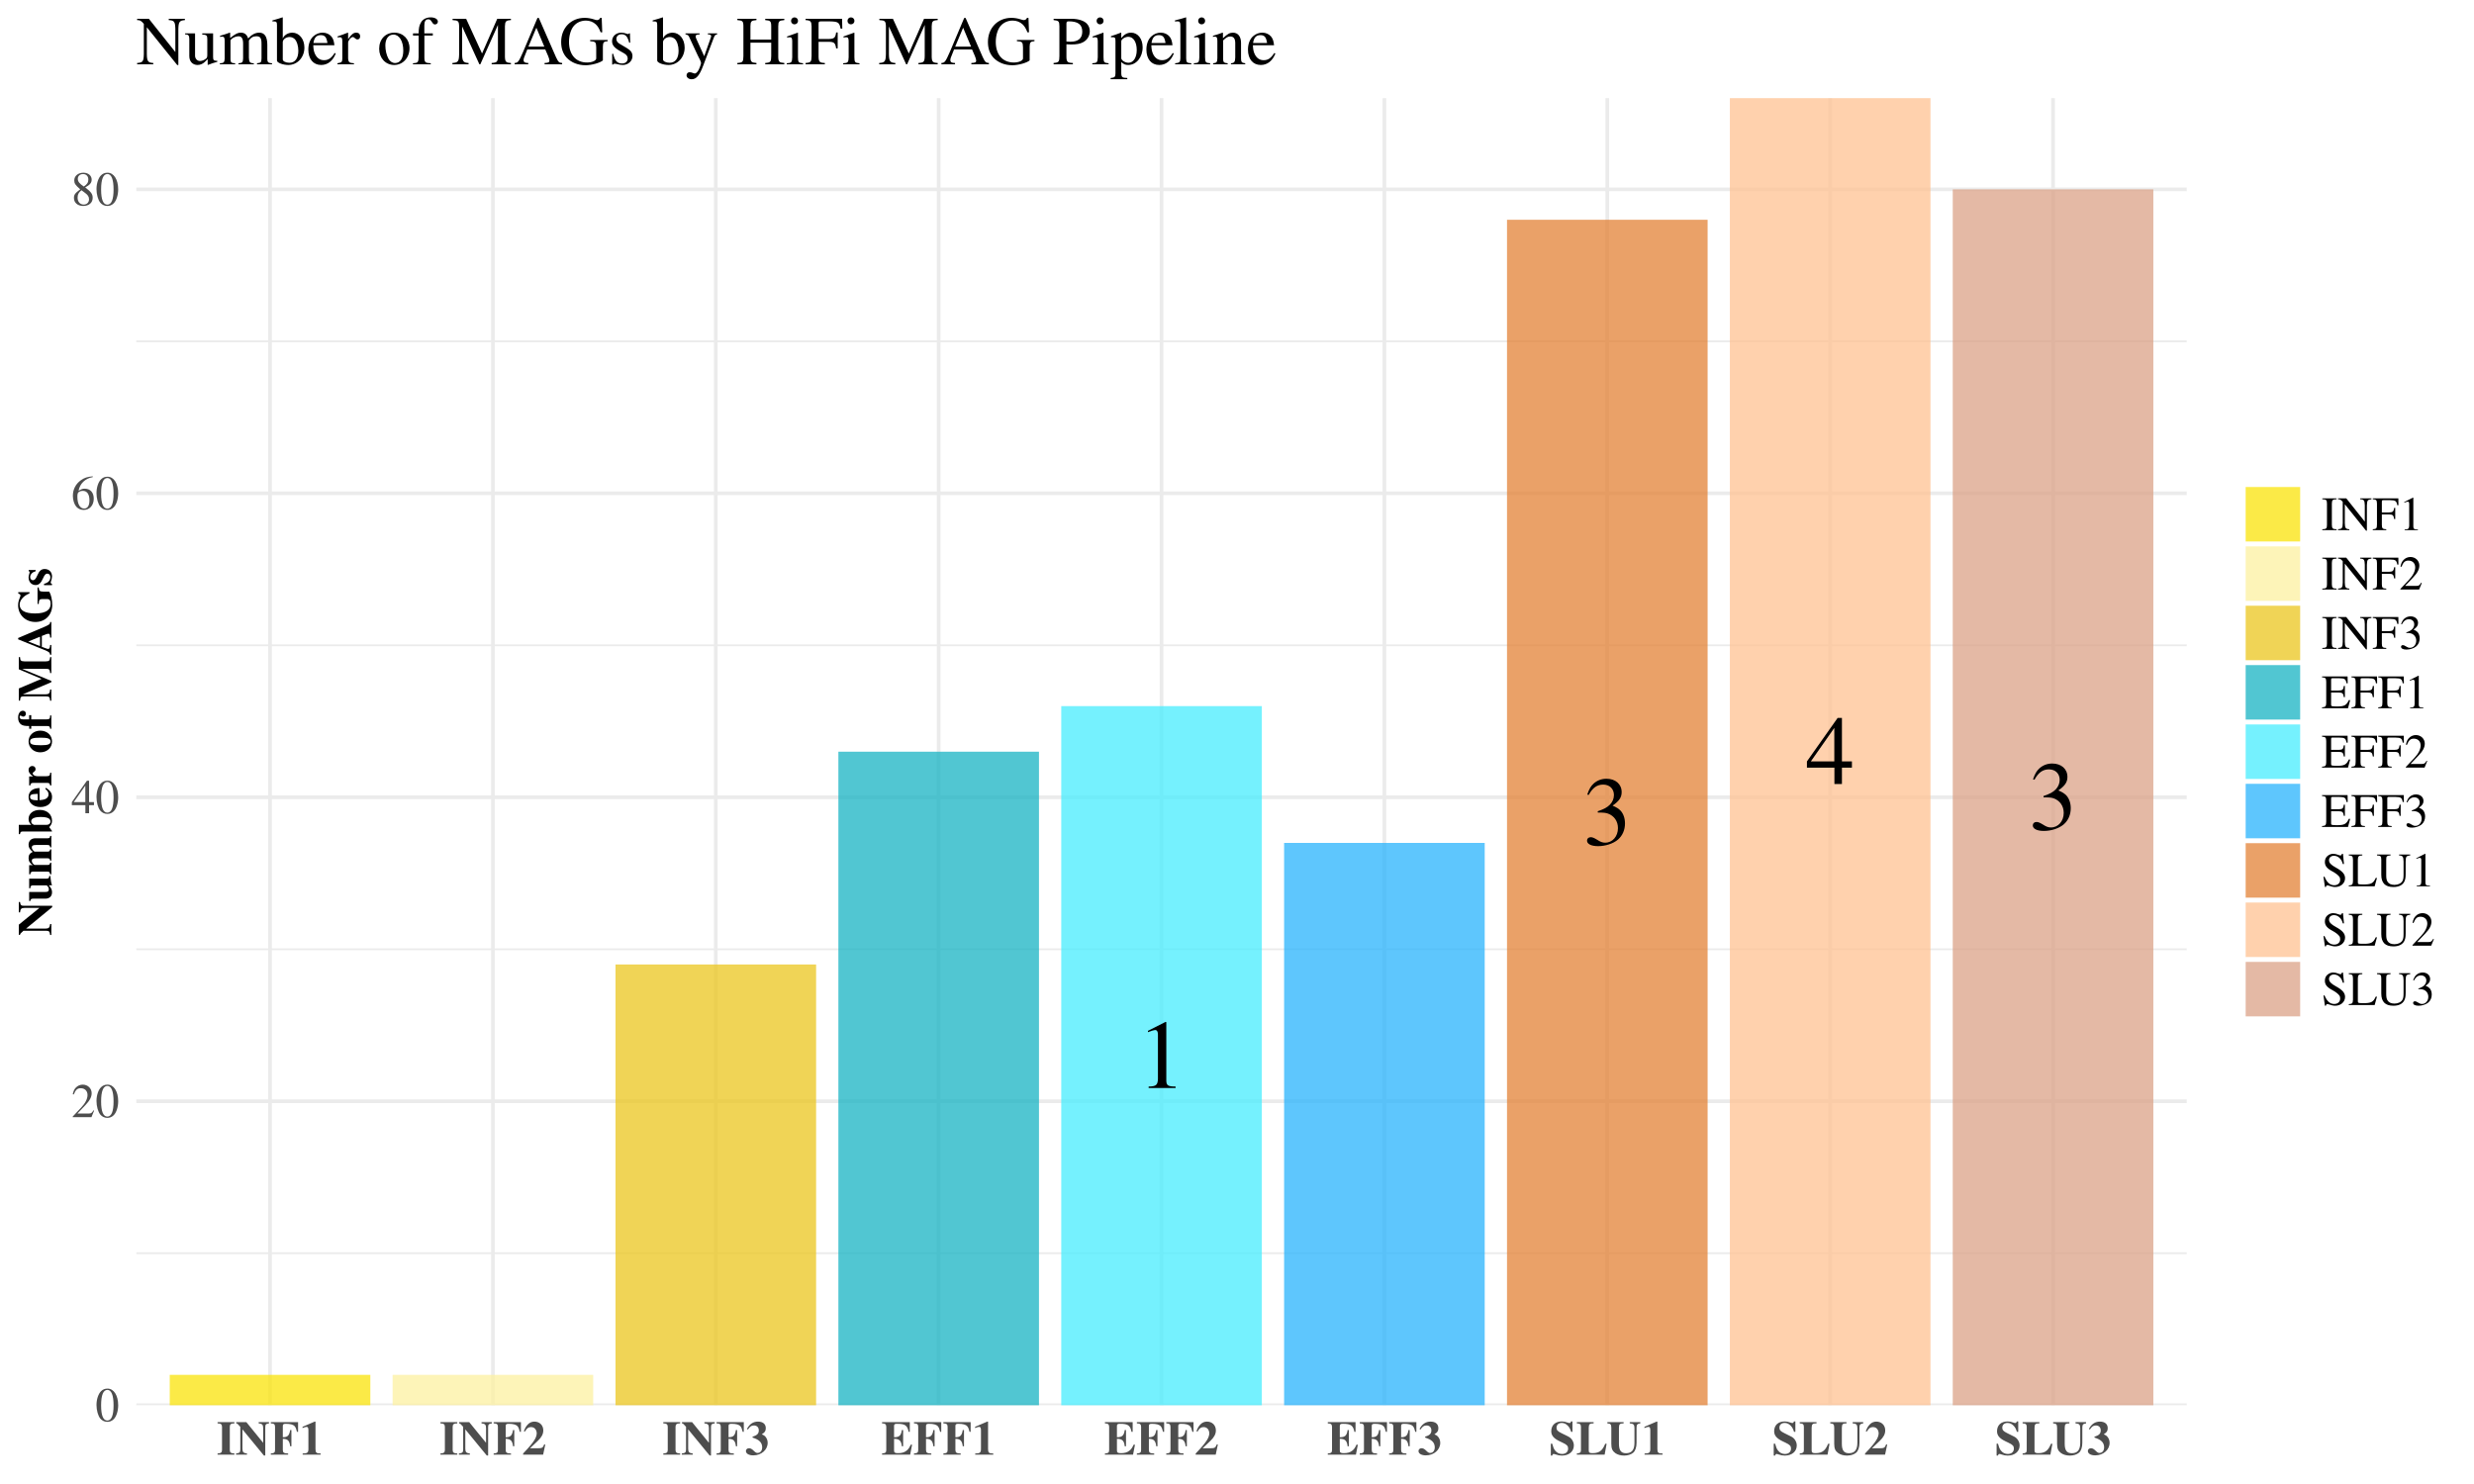
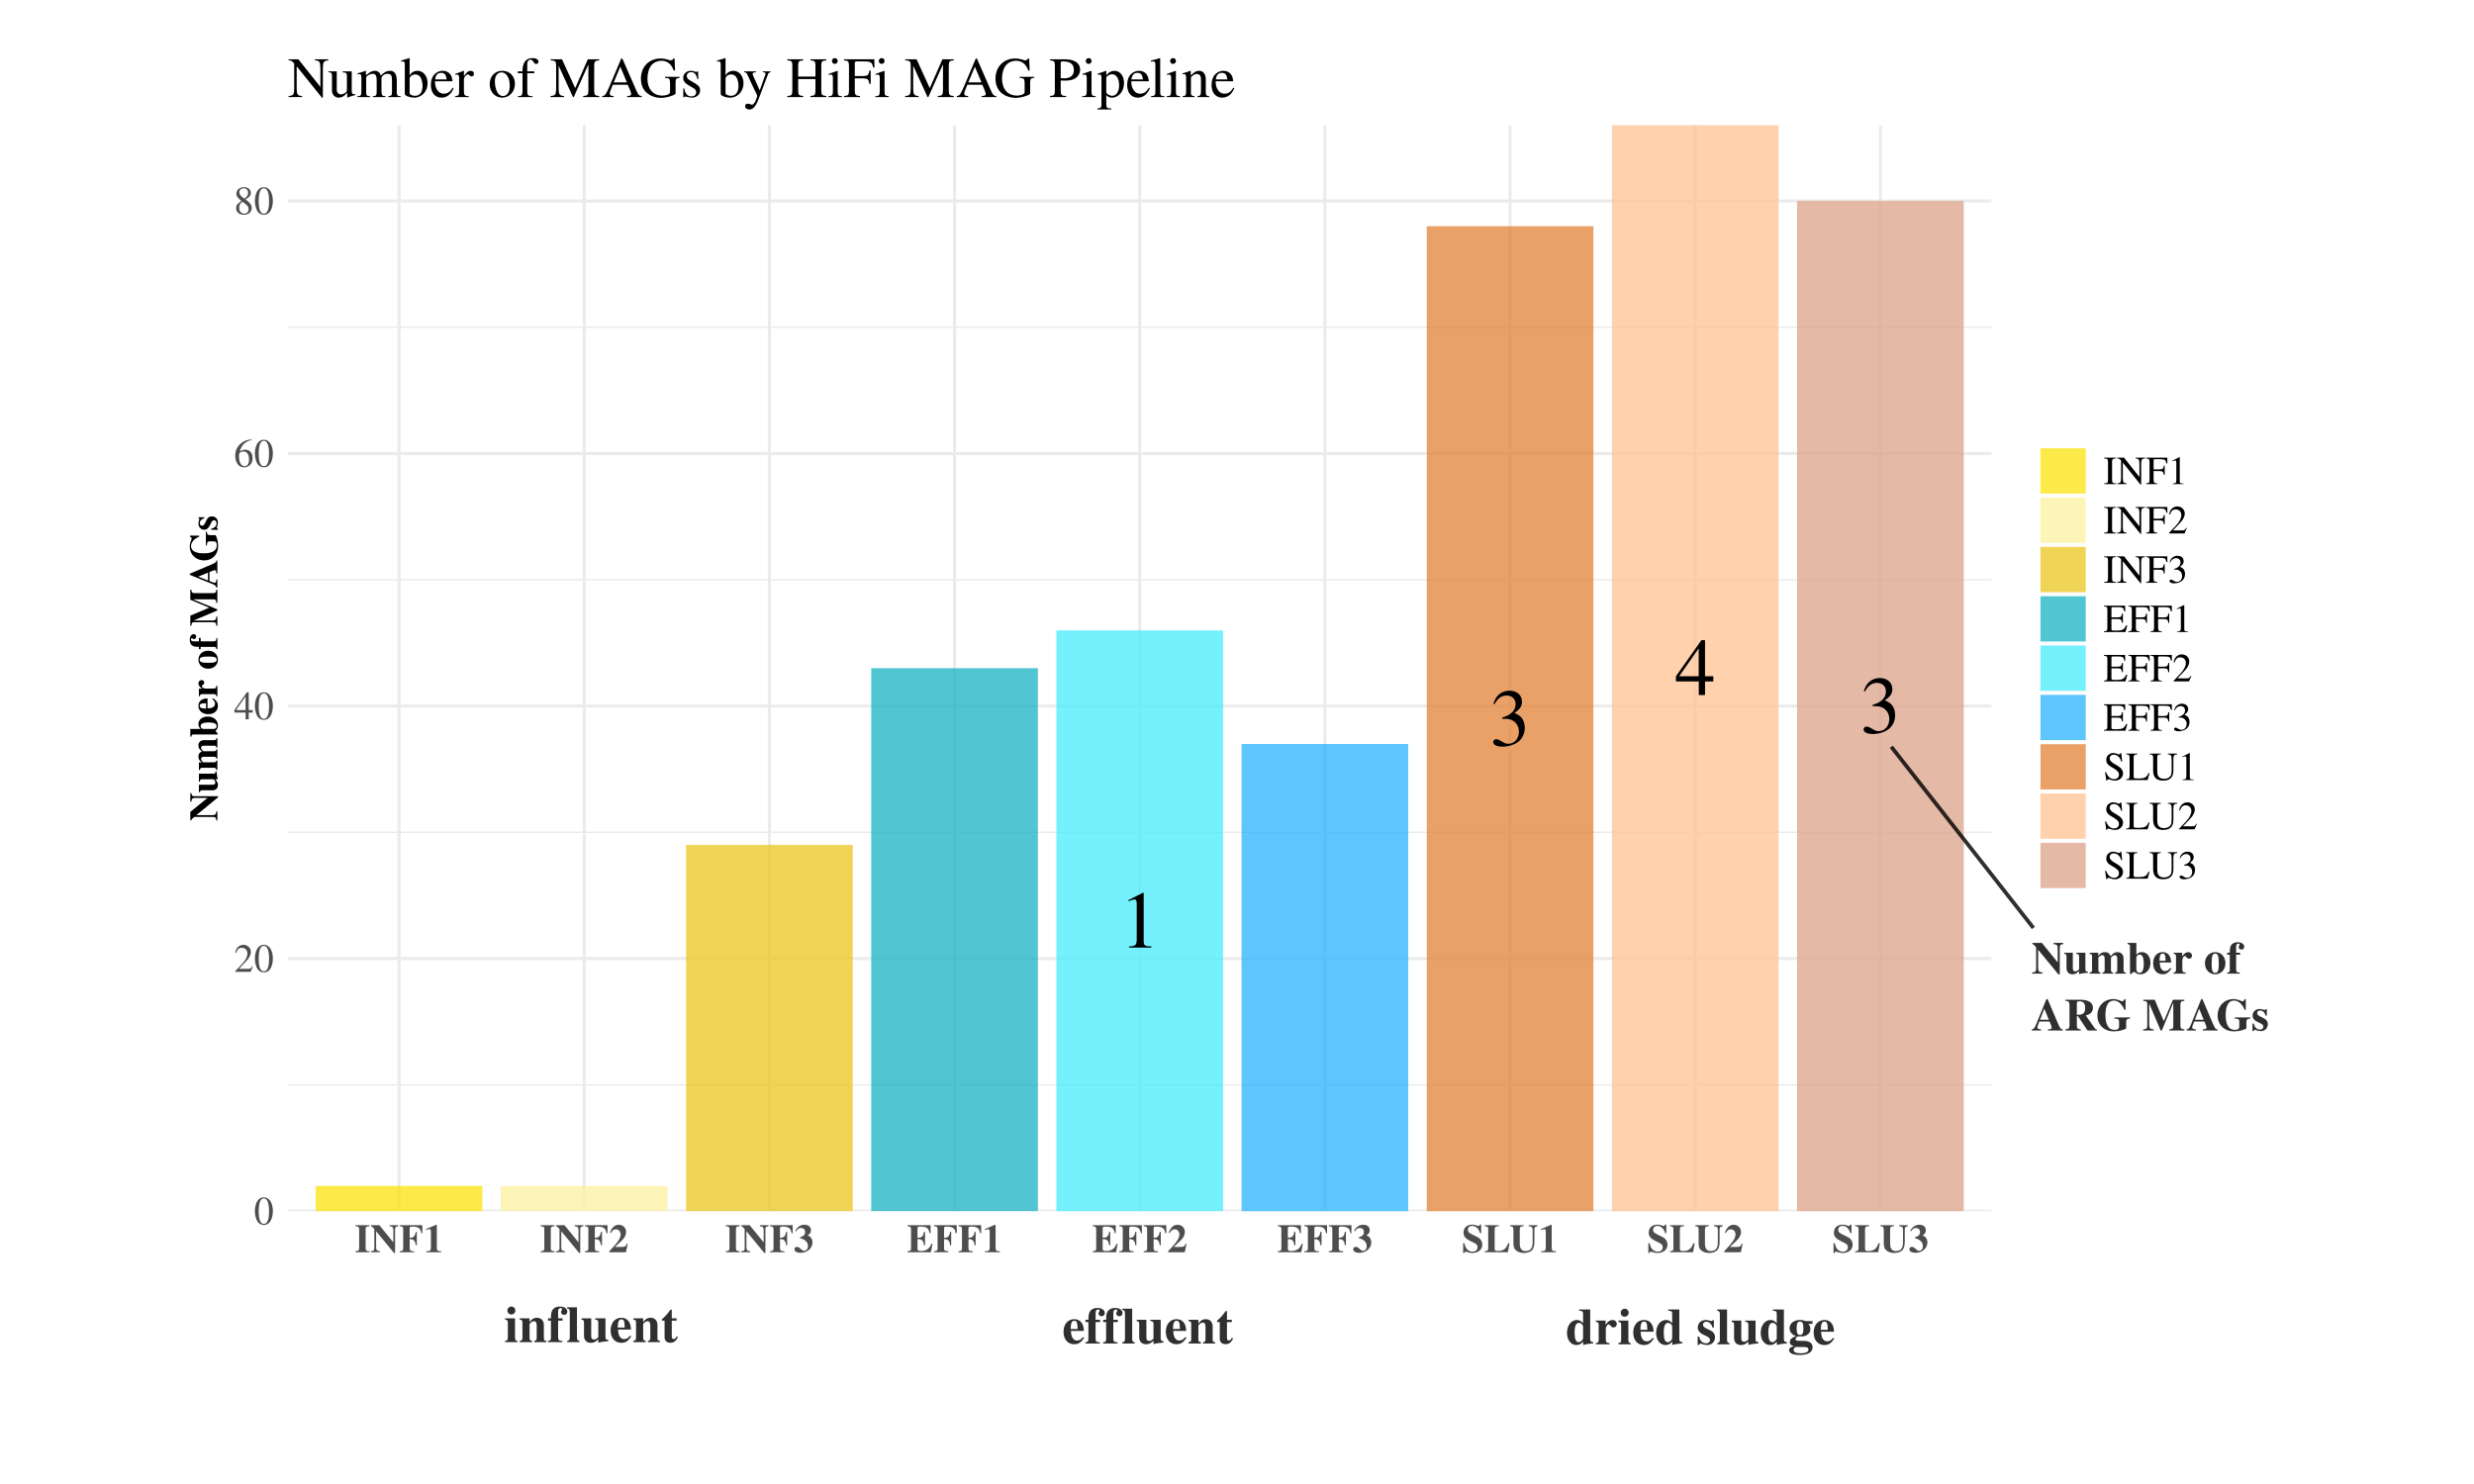
- <svg xmlns="http://www.w3.org/2000/svg" width="720.00pt" height="432.00pt" viewBox="0 0 720.00 432.00">
-   <g class="svglite">
-     <defs>
-       <style type="text/css">
+ <svg xmlns="http://www.w3.org/2000/svg" width="720.00pt" height="432.00pt" viewBox="0 0 720.00 432.00" version="1.1" id="svg64">
+   <defs id="defs64" />
+   <g class="svglite" id="g64" transform="matrix(0.8308262,0,0,0.8308262,50.8404,12.7101)">
+     <defs id="defs1">
+       <style type="text/css" id="style1">
    .svglite line, .svglite polyline, .svglite polygon, .svglite path, .svglite rect, .svglite circle {
      fill: none;
      stroke: #000000;
      stroke-linecap: round;
      stroke-linejoin: round;
      stroke-miterlimit: 10.00;
    }
    .svglite text {
      white-space: pre;
    }
    .svglite g.glyphgroup path {
      fill: inherit;
      stroke: none;
    }
  </style>
    </defs>
-     <rect width="100%" height="100%" style="stroke: none; fill: none;" />
-     <defs>
+     <rect width="100%" height="100%" style="fill:none;stroke:none" id="rect1" x="0" y="0" />
+     <defs id="defs2">
      <clipPath id="cpMC4wMHw3MjAuMDB8MC4wMHw0MzIuMDA=">
-         <rect x="0.00" y="0.00" width="720.00" height="432.00" />
+         <rect x="0" y="0" width="720" height="432" id="rect2" />
      </clipPath>
    </defs>
-     <g clip-path="url(#cpMC4wMHw3MjAuMDB8MC4wMHw0MzIuMDA=)">
- </g>
-     <defs>
+     <g clip-path="url(#cpMC4wMHw3MjAuMDB8MC4wMHw0MzIuMDA=)" id="g2" />
+     <defs id="defs3">
      <clipPath id="cpMzkuNjd8NjM2LjQxfDI4LjU3fDQwOS4wNw==">
-         <rect x="39.67" y="28.57" width="596.73" height="380.50" />
+         <rect x="39.67" y="28.57" width="596.73" height="380.5" id="rect3" />
      </clipPath>
    </defs>
-     <g clip-path="url(#cpMzkuNjd8NjM2LjQxfDI4LjU3fDQwOS4wNw==)">
-       <polyline points="39.67,364.82 636.41,364.82 " style="stroke-width: 0.53; stroke: #EBEBEB; stroke-linecap: butt;" />
-       <polyline points="39.67,276.34 636.41,276.34 " style="stroke-width: 0.53; stroke: #EBEBEB; stroke-linecap: butt;" />
-       <polyline points="39.67,187.85 636.41,187.85 " style="stroke-width: 0.53; stroke: #EBEBEB; stroke-linecap: butt;" />
-       <polyline points="39.67,99.36 636.41,99.36 " style="stroke-width: 0.53; stroke: #EBEBEB; stroke-linecap: butt;" />
-       <polyline points="39.67,409.07 636.41,409.07 " style="stroke-width: 1.07; stroke: #EBEBEB; stroke-linecap: butt;" />
-       <polyline points="39.67,320.58 636.41,320.58 " style="stroke-width: 1.07; stroke: #EBEBEB; stroke-linecap: butt;" />
-       <polyline points="39.67,232.09 636.41,232.09 " style="stroke-width: 1.07; stroke: #EBEBEB; stroke-linecap: butt;" />
-       <polyline points="39.67,143.60 636.41,143.60 " style="stroke-width: 1.07; stroke: #EBEBEB; stroke-linecap: butt;" />
-       <polyline points="39.67,55.12 636.41,55.12 " style="stroke-width: 1.07; stroke: #EBEBEB; stroke-linecap: butt;" />
-       <polyline points="78.59,409.07 78.59,28.57 " style="stroke-width: 1.07; stroke: #EBEBEB; stroke-linecap: butt;" />
-       <polyline points="143.45,409.07 143.45,28.57 " style="stroke-width: 1.07; stroke: #EBEBEB; stroke-linecap: butt;" />
-       <polyline points="208.31,409.07 208.31,28.57 " style="stroke-width: 1.07; stroke: #EBEBEB; stroke-linecap: butt;" />
-       <polyline points="273.18,409.07 273.18,28.57 " style="stroke-width: 1.07; stroke: #EBEBEB; stroke-linecap: butt;" />
-       <polyline points="338.04,409.07 338.04,28.57 " style="stroke-width: 1.07; stroke: #EBEBEB; stroke-linecap: butt;" />
-       <polyline points="402.90,409.07 402.90,28.57 " style="stroke-width: 1.07; stroke: #EBEBEB; stroke-linecap: butt;" />
-       <polyline points="467.76,409.07 467.76,28.57 " style="stroke-width: 1.07; stroke: #EBEBEB; stroke-linecap: butt;" />
-       <polyline points="532.63,409.07 532.63,28.57 " style="stroke-width: 1.07; stroke: #EBEBEB; stroke-linecap: butt;" />
-       <polyline points="597.49,409.07 597.49,28.57 " style="stroke-width: 1.07; stroke: #EBEBEB; stroke-linecap: butt;" />
-       <rect x="243.99" y="218.82" width="58.38" height="190.25" style="stroke-width: 1.07; stroke: none; stroke-linecap: butt; stroke-linejoin: miter; fill: #17B2C2; fill-opacity: 0.75;" />
-       <rect x="308.85" y="205.55" width="58.38" height="203.52" style="stroke-width: 1.07; stroke: none; stroke-linecap: butt; stroke-linejoin: miter; fill: #47ECFD; fill-opacity: 0.75;" />
-       <rect x="373.71" y="245.37" width="58.38" height="163.70" style="stroke-width: 1.07; stroke: none; stroke-linecap: butt; stroke-linejoin: miter; fill: #29B3FC; fill-opacity: 0.75;" />
-       <rect x="49.40" y="400.22" width="58.38" height="8.85" style="stroke-width: 1.07; stroke: none; stroke-linecap: butt; stroke-linejoin: miter; fill: #F9E30A; fill-opacity: 0.75;" />
-       <rect x="114.26" y="400.22" width="58.38" height="8.85" style="stroke-width: 1.07; stroke: none; stroke-linecap: butt; stroke-linejoin: miter; fill: #FCF0A0; fill-opacity: 0.75;" />
-       <rect x="179.13" y="280.76" width="58.38" height="128.31" style="stroke-width: 1.07; stroke: none; stroke-linecap: butt; stroke-linejoin: miter; fill: #EAC51E; fill-opacity: 0.75;" />
-       <rect x="438.58" y="63.97" width="58.38" height="345.10" style="stroke-width: 1.07; stroke: none; stroke-linecap: butt; stroke-linejoin: miter; fill: #E38236; fill-opacity: 0.75;" />
-       <rect x="503.44" y="28.57" width="58.38" height="380.50" style="stroke-width: 1.07; stroke: none; stroke-linecap: butt; stroke-linejoin: miter; fill: #FEC191; fill-opacity: 0.75;" />
-       <rect x="568.30" y="55.12" width="58.38" height="353.95" style="stroke-width: 1.07; stroke: none; stroke-linecap: butt; stroke-linejoin: miter; fill: #DAA187; fill-opacity: 0.75;" />
-       <text x="338.04" y="316.72" text-anchor="middle" style="font-size: 28.45px; font-family: &quot;Times&quot;;" textLength="14.22px" lengthAdjust="spacingAndGlyphs">1</text>
-       <text x="467.76" y="245.93" text-anchor="middle" style="font-size: 28.45px; font-family: &quot;Times&quot;;" textLength="14.22px" lengthAdjust="spacingAndGlyphs">3</text>
-       <text x="532.63" y="228.23" text-anchor="middle" style="font-size: 28.45px; font-family: &quot;Times&quot;;" textLength="14.22px" lengthAdjust="spacingAndGlyphs">4</text>
-       <text x="597.49" y="241.50" text-anchor="middle" style="font-size: 28.45px; font-family: &quot;Times&quot;;" textLength="14.22px" lengthAdjust="spacingAndGlyphs">3</text>
+     <g clip-path="url(#cpMzkuNjd8NjM2LjQxfDI4LjU3fDQwOS4wNw==)" id="g31">
+       <polyline points="39.67,364.82 636.41,364.82 " style="stroke:#ebebeb;stroke-width:0.53;stroke-linecap:butt" id="polyline3" />
+       <polyline points="39.67,276.34 636.41,276.34 " style="stroke:#ebebeb;stroke-width:0.53;stroke-linecap:butt" id="polyline4" />
+       <polyline points="39.67,187.85 636.41,187.85 " style="stroke:#ebebeb;stroke-width:0.53;stroke-linecap:butt" id="polyline5" />
+       <polyline points="39.67,99.36 636.41,99.36 " style="stroke:#ebebeb;stroke-width:0.53;stroke-linecap:butt" id="polyline6" />
+       <polyline points="39.67,409.07 636.41,409.07 " style="stroke:#ebebeb;stroke-width:1.07;stroke-linecap:butt" id="polyline7" />
+       <polyline points="39.67,320.58 636.41,320.58 " style="stroke:#ebebeb;stroke-width:1.07;stroke-linecap:butt" id="polyline8" />
+       <polyline points="39.67,232.09 636.41,232.09 " style="stroke:#ebebeb;stroke-width:1.07;stroke-linecap:butt" id="polyline9" />
+       <polyline points="39.67,143.60 636.41,143.60 " style="stroke:#ebebeb;stroke-width:1.07;stroke-linecap:butt" id="polyline10" />
+       <polyline points="39.67,55.12 636.41,55.12 " style="stroke:#ebebeb;stroke-width:1.07;stroke-linecap:butt" id="polyline11" />
+       <polyline points="78.59,409.07 78.59,28.57 " style="stroke:#ebebeb;stroke-width:1.07;stroke-linecap:butt" id="polyline12" />
+       <polyline points="143.45,409.07 143.45,28.57 " style="stroke:#ebebeb;stroke-width:1.07;stroke-linecap:butt" id="polyline13" />
+       <polyline points="208.31,409.07 208.31,28.57 " style="stroke:#ebebeb;stroke-width:1.07;stroke-linecap:butt" id="polyline14" />
+       <polyline points="273.18,409.07 273.18,28.57 " style="stroke:#ebebeb;stroke-width:1.07;stroke-linecap:butt" id="polyline15" />
+       <polyline points="338.04,409.07 338.04,28.57 " style="stroke:#ebebeb;stroke-width:1.07;stroke-linecap:butt" id="polyline16" />
+       <polyline points="402.90,409.07 402.90,28.57 " style="stroke:#ebebeb;stroke-width:1.07;stroke-linecap:butt" id="polyline17" />
+       <polyline points="467.76,409.07 467.76,28.57 " style="stroke:#ebebeb;stroke-width:1.07;stroke-linecap:butt" id="polyline18" />
+       <polyline points="532.63,409.07 532.63,28.57 " style="stroke:#ebebeb;stroke-width:1.07;stroke-linecap:butt" id="polyline19" />
+       <polyline points="597.49,409.07 597.49,28.57 " style="stroke:#ebebeb;stroke-width:1.07;stroke-linecap:butt" id="polyline20" />
+       <rect x="243.99" y="218.82" width="58.38" height="190.25" style="fill:#17b2c2;fill-opacity:0.75;stroke:none;stroke-width:1.07;stroke-linecap:butt;stroke-linejoin:miter" id="rect20" />
+       <rect x="308.85" y="205.55" width="58.38" height="203.52" style="fill:#47ecfd;fill-opacity:0.75;stroke:none;stroke-width:1.07;stroke-linecap:butt;stroke-linejoin:miter" id="rect21" />
+       <rect x="373.71" y="245.37" width="58.38" height="163.7" style="fill:#29b3fc;fill-opacity:0.75;stroke:none;stroke-width:1.07;stroke-linecap:butt;stroke-linejoin:miter" id="rect22" />
+       <rect x="49.4" y="400.22" width="58.38" height="8.85" style="fill:#f9e30a;fill-opacity:0.75;stroke:none;stroke-width:1.07;stroke-linecap:butt;stroke-linejoin:miter" id="rect23" />
+       <rect x="114.26" y="400.22" width="58.38" height="8.85" style="fill:#fcf0a0;fill-opacity:0.75;stroke:none;stroke-width:1.07;stroke-linecap:butt;stroke-linejoin:miter" id="rect24" />
+       <rect x="179.13" y="280.76" width="58.38" height="128.31" style="fill:#eac51e;fill-opacity:0.75;stroke:none;stroke-width:1.07;stroke-linecap:butt;stroke-linejoin:miter" id="rect25" />
+       <rect x="438.58" y="63.97" width="58.38" height="345.1" style="fill:#e38236;fill-opacity:0.75;stroke:none;stroke-width:1.07;stroke-linecap:butt;stroke-linejoin:miter" id="rect26" />
+       <rect x="503.44" y="28.57" width="58.38" height="380.5" style="fill:#fec191;fill-opacity:0.75;stroke:none;stroke-width:1.07;stroke-linecap:butt;stroke-linejoin:miter" id="rect27" />
+       <rect x="568.3" y="55.12" width="58.38" height="353.95" style="fill:#daa187;fill-opacity:0.75;stroke:none;stroke-width:1.07;stroke-linecap:butt;stroke-linejoin:miter" id="rect28" />
+       <text x="338.04" y="316.72" text-anchor="middle" style="font-size:28.45px;font-family:Times" textLength="14.22" lengthAdjust="spacingAndGlyphs" id="text28">1</text>
+       <text x="467.76" y="245.93" text-anchor="middle" style="font-size:28.45px;font-family:Times" textLength="14.22" lengthAdjust="spacingAndGlyphs" id="text29">3</text>
+       <text x="532.63" y="228.23" text-anchor="middle" style="font-size:28.45px;font-family:Times" textLength="14.22" lengthAdjust="spacingAndGlyphs" id="text30">4</text>
+       <text x="597.49" y="241.5" text-anchor="middle" style="font-size:28.45px;font-family:Times" textLength="14.22" lengthAdjust="spacingAndGlyphs" id="text31">3</text>
    </g>
-     <g clip-path="url(#cpMC4wMHw3MjAuMDB8MC4wMHw0MzIuMDA=)">
-       <text x="34.74" y="413.70" text-anchor="end" style="font-size: 14.00px;fill: #4D4D4D; font-family: &quot;Times&quot;;" textLength="7.00px" lengthAdjust="spacingAndGlyphs">0</text>
-       <text x="34.74" y="325.21" text-anchor="end" style="font-size: 14.00px;fill: #4D4D4D; font-family: &quot;Times&quot;;" textLength="14.00px" lengthAdjust="spacingAndGlyphs">20</text>
-       <text x="34.74" y="236.73" text-anchor="end" style="font-size: 14.00px;fill: #4D4D4D; font-family: &quot;Times&quot;;" textLength="14.00px" lengthAdjust="spacingAndGlyphs">40</text>
-       <text x="34.74" y="148.24" text-anchor="end" style="font-size: 14.00px;fill: #4D4D4D; font-family: &quot;Times&quot;;" textLength="14.00px" lengthAdjust="spacingAndGlyphs">60</text>
-       <text x="34.74" y="59.75" text-anchor="end" style="font-size: 14.00px;fill: #4D4D4D; font-family: &quot;Times&quot;;" textLength="14.00px" lengthAdjust="spacingAndGlyphs">80</text>
-       <text x="78.59" y="423.46" text-anchor="middle" style="font-size: 14.00px; font-weight: bold;fill: #4D4D4D; font-family: &quot;Times&quot;;" textLength="31.11px" lengthAdjust="spacingAndGlyphs">INF1</text>
-       <text x="143.45" y="423.46" text-anchor="middle" style="font-size: 14.00px; font-weight: bold;fill: #4D4D4D; font-family: &quot;Times&quot;;" textLength="31.11px" lengthAdjust="spacingAndGlyphs">INF2</text>
-       <text x="208.31" y="423.46" text-anchor="middle" style="font-size: 14.00px; font-weight: bold;fill: #4D4D4D; font-family: &quot;Times&quot;;" textLength="31.11px" lengthAdjust="spacingAndGlyphs">INF3</text>
-       <text x="273.18" y="423.46" text-anchor="middle" style="font-size: 14.00px; font-weight: bold;fill: #4D4D4D; font-family: &quot;Times&quot;;" textLength="33.44px" lengthAdjust="spacingAndGlyphs">EFF1</text>
-       <text x="338.04" y="423.46" text-anchor="middle" style="font-size: 14.00px; font-weight: bold;fill: #4D4D4D; font-family: &quot;Times&quot;;" textLength="33.44px" lengthAdjust="spacingAndGlyphs">EFF2</text>
-       <text x="402.90" y="423.46" text-anchor="middle" style="font-size: 14.00px; font-weight: bold;fill: #4D4D4D; font-family: &quot;Times&quot;;" textLength="33.44px" lengthAdjust="spacingAndGlyphs">EFF3</text>
-       <text x="467.76" y="423.46" text-anchor="middle" style="font-size: 14.00px; font-weight: bold;fill: #4D4D4D; font-family: &quot;Times&quot;;" textLength="34.23px" lengthAdjust="spacingAndGlyphs">SLU1</text>
-       <text x="532.63" y="423.46" text-anchor="middle" style="font-size: 14.00px; font-weight: bold;fill: #4D4D4D; font-family: &quot;Times&quot;;" textLength="34.23px" lengthAdjust="spacingAndGlyphs">SLU2</text>
-       <text x="597.49" y="423.46" text-anchor="middle" style="font-size: 14.00px; font-weight: bold;fill: #4D4D4D; font-family: &quot;Times&quot;;" textLength="34.23px" lengthAdjust="spacingAndGlyphs">SLU3</text>
-       <text transform="translate(14.94,218.82) rotate(-90)" text-anchor="middle" style="font-size: 14.00px; font-weight: bold; font-family: &quot;Times&quot;;" textLength="107.84px" lengthAdjust="spacingAndGlyphs">Number of MAGs</text>
-       <rect x="653.55" y="141.77" width="15.86" height="15.86" style="stroke-width: 1.07; stroke: none; stroke-linecap: butt; stroke-linejoin: miter; fill: #F9E30A; fill-opacity: 0.75;" />
-       <rect x="653.55" y="159.05" width="15.86" height="15.86" style="stroke-width: 1.07; stroke: none; stroke-linecap: butt; stroke-linejoin: miter; fill: #FCF0A0; fill-opacity: 0.75;" />
-       <rect x="653.55" y="176.33" width="15.86" height="15.86" style="stroke-width: 1.07; stroke: none; stroke-linecap: butt; stroke-linejoin: miter; fill: #EAC51E; fill-opacity: 0.75;" />
-       <rect x="653.55" y="193.61" width="15.86" height="15.86" style="stroke-width: 1.07; stroke: none; stroke-linecap: butt; stroke-linejoin: miter; fill: #17B2C2; fill-opacity: 0.75;" />
-       <rect x="653.55" y="210.89" width="15.86" height="15.86" style="stroke-width: 1.07; stroke: none; stroke-linecap: butt; stroke-linejoin: miter; fill: #47ECFD; fill-opacity: 0.75;" />
-       <rect x="653.55" y="228.17" width="15.86" height="15.86" style="stroke-width: 1.07; stroke: none; stroke-linecap: butt; stroke-linejoin: miter; fill: #29B3FC; fill-opacity: 0.75;" />
-       <rect x="653.55" y="245.45" width="15.86" height="15.86" style="stroke-width: 1.07; stroke: none; stroke-linecap: butt; stroke-linejoin: miter; fill: #E38236; fill-opacity: 0.75;" />
-       <rect x="653.55" y="262.73" width="15.86" height="15.86" style="stroke-width: 1.07; stroke: none; stroke-linecap: butt; stroke-linejoin: miter; fill: #FEC191; fill-opacity: 0.75;" />
-       <rect x="653.55" y="280.01" width="15.86" height="15.86" style="stroke-width: 1.07; stroke: none; stroke-linecap: butt; stroke-linejoin: miter; fill: #DAA187; fill-opacity: 0.75;" />
-       <text x="675.60" y="154.33" style="font-size: 14.00px; font-family: &quot;Times&quot;;" textLength="29.55px" lengthAdjust="spacingAndGlyphs">INF1</text>
-       <text x="675.60" y="171.61" style="font-size: 14.00px; font-family: &quot;Times&quot;;" textLength="29.55px" lengthAdjust="spacingAndGlyphs">INF2</text>
-       <text x="675.60" y="188.89" style="font-size: 14.00px; font-family: &quot;Times&quot;;" textLength="29.55px" lengthAdjust="spacingAndGlyphs">INF3</text>
-       <text x="675.60" y="206.17" style="font-size: 14.00px; font-family: &quot;Times&quot;;" textLength="31.11px" lengthAdjust="spacingAndGlyphs">EFF1</text>
-       <text x="675.60" y="223.45" style="font-size: 14.00px; font-family: &quot;Times&quot;;" textLength="31.11px" lengthAdjust="spacingAndGlyphs">EFF2</text>
-       <text x="675.60" y="240.73" style="font-size: 14.00px; font-family: &quot;Times&quot;;" textLength="31.11px" lengthAdjust="spacingAndGlyphs">EFF3</text>
-       <text x="675.60" y="258.01" style="font-size: 14.00px; font-family: &quot;Times&quot;;" textLength="33.44px" lengthAdjust="spacingAndGlyphs">SLU1</text>
-       <text x="675.60" y="275.29" style="font-size: 14.00px; font-family: &quot;Times&quot;;" textLength="33.44px" lengthAdjust="spacingAndGlyphs">SLU2</text>
-       <text x="675.60" y="292.57" style="font-size: 14.00px; font-family: &quot;Times&quot;;" textLength="33.44px" lengthAdjust="spacingAndGlyphs">SLU3</text>
-       <text x="39.67" y="18.71" style="font-size: 20.00px; font-family: &quot;Times&quot;;" textLength="335.53px" lengthAdjust="spacingAndGlyphs">Number of MAGs by HiFi MAG Pipeline</text>
+     <g clip-path="url(#cpMC4wMHw3MjAuMDB8MC4wMHw0MzIuMDA=)" id="g63">
+       <text x="34.74" y="413.7" text-anchor="end" style="font-size:14px;font-family:Times;fill:#4d4d4d" textLength="7" lengthAdjust="spacingAndGlyphs" id="text32">0</text>
+       <text x="34.74" y="325.21" text-anchor="end" style="font-size:14px;font-family:Times;fill:#4d4d4d" textLength="14" lengthAdjust="spacingAndGlyphs" id="text33">20</text>
+       <text x="34.74" y="236.73" text-anchor="end" style="font-size:14px;font-family:Times;fill:#4d4d4d" textLength="14" lengthAdjust="spacingAndGlyphs" id="text34">40</text>
+       <text x="34.74" y="148.24" text-anchor="end" style="font-size:14px;font-family:Times;fill:#4d4d4d" textLength="14" lengthAdjust="spacingAndGlyphs" id="text35">60</text>
+       <text x="34.74" y="59.75" text-anchor="end" style="font-size:14px;font-family:Times;fill:#4d4d4d" textLength="14" lengthAdjust="spacingAndGlyphs" id="text36">80</text>
+       <text x="78.59" y="423.46" text-anchor="middle" style="font-weight:bold;font-size:14px;font-family:Times;fill:#4d4d4d" textLength="31.11" lengthAdjust="spacingAndGlyphs" id="text37">INF1</text>
+       <text x="143.45" y="423.46" text-anchor="middle" style="font-weight:bold;font-size:14px;font-family:Times;fill:#4d4d4d" textLength="31.11" lengthAdjust="spacingAndGlyphs" id="text38">INF2</text>
+       <text x="208.31" y="423.46" text-anchor="middle" style="font-weight:bold;font-size:14px;font-family:Times;fill:#4d4d4d" textLength="31.11" lengthAdjust="spacingAndGlyphs" id="text39">INF3</text>
+       <text x="273.18" y="423.46" text-anchor="middle" style="font-weight:bold;font-size:14px;font-family:Times;fill:#4d4d4d" textLength="33.44" lengthAdjust="spacingAndGlyphs" id="text40">EFF1</text>
+       <text x="338.04" y="423.46" text-anchor="middle" style="font-weight:bold;font-size:14px;font-family:Times;fill:#4d4d4d" textLength="33.44" lengthAdjust="spacingAndGlyphs" id="text41">EFF2</text>
+       <text x="402.9" y="423.46" text-anchor="middle" style="font-weight:bold;font-size:14px;font-family:Times;fill:#4d4d4d" textLength="33.44" lengthAdjust="spacingAndGlyphs" id="text42">EFF3</text>
+       <text x="467.76" y="423.46" text-anchor="middle" style="font-weight:bold;font-size:14px;font-family:Times;fill:#4d4d4d" textLength="34.23" lengthAdjust="spacingAndGlyphs" id="text43">SLU1</text>
+       <text x="532.63" y="423.46" text-anchor="middle" style="font-weight:bold;font-size:14px;font-family:Times;fill:#4d4d4d" textLength="34.23" lengthAdjust="spacingAndGlyphs" id="text44">SLU2</text>
+       <text x="597.49" y="423.46" text-anchor="middle" style="font-weight:bold;font-size:14px;font-family:Times;fill:#4d4d4d" textLength="34.23" lengthAdjust="spacingAndGlyphs" id="text45">SLU3</text>
+       <text transform="rotate(-90,116.88,101.94)" text-anchor="middle" style="font-weight:bold;font-size:14px;font-family:Times" textLength="107.84" lengthAdjust="spacingAndGlyphs" id="text46">Number of MAGs</text>
+       <rect x="653.55" y="141.77" width="15.86" height="15.86" style="fill:#f9e30a;fill-opacity:0.75;stroke:none;stroke-width:1.07;stroke-linecap:butt;stroke-linejoin:miter" id="rect46" />
+       <rect x="653.55" y="159.05" width="15.86" height="15.86" style="fill:#fcf0a0;fill-opacity:0.75;stroke:none;stroke-width:1.07;stroke-linecap:butt;stroke-linejoin:miter" id="rect47" />
+       <rect x="653.55" y="176.33" width="15.86" height="15.86" style="fill:#eac51e;fill-opacity:0.75;stroke:none;stroke-width:1.07;stroke-linecap:butt;stroke-linejoin:miter" id="rect48" />
+       <rect x="653.55" y="193.61" width="15.86" height="15.86" style="fill:#17b2c2;fill-opacity:0.75;stroke:none;stroke-width:1.07;stroke-linecap:butt;stroke-linejoin:miter" id="rect49" />
+       <rect x="653.55" y="210.89" width="15.86" height="15.86" style="fill:#47ecfd;fill-opacity:0.75;stroke:none;stroke-width:1.07;stroke-linecap:butt;stroke-linejoin:miter" id="rect50" />
+       <rect x="653.55" y="228.17" width="15.86" height="15.86" style="fill:#29b3fc;fill-opacity:0.75;stroke:none;stroke-width:1.07;stroke-linecap:butt;stroke-linejoin:miter" id="rect51" />
+       <rect x="653.55" y="245.45" width="15.86" height="15.86" style="fill:#e38236;fill-opacity:0.75;stroke:none;stroke-width:1.07;stroke-linecap:butt;stroke-linejoin:miter" id="rect52" />
+       <rect x="653.55" y="262.73" width="15.86" height="15.86" style="fill:#fec191;fill-opacity:0.75;stroke:none;stroke-width:1.07;stroke-linecap:butt;stroke-linejoin:miter" id="rect53" />
+       <rect x="653.55" y="280.01" width="15.86" height="15.86" style="fill:#daa187;fill-opacity:0.75;stroke:none;stroke-width:1.07;stroke-linecap:butt;stroke-linejoin:miter" id="rect54" />
+       <text x="675.6" y="154.33" style="font-size:14px;font-family:Times" textLength="29.55" lengthAdjust="spacingAndGlyphs" id="text54">INF1</text>
+       <text x="675.6" y="171.61" style="font-size:14px;font-family:Times" textLength="29.55" lengthAdjust="spacingAndGlyphs" id="text55">INF2</text>
+       <text x="675.6" y="188.89" style="font-size:14px;font-family:Times" textLength="29.55" lengthAdjust="spacingAndGlyphs" id="text56">INF3</text>
+       <text x="675.6" y="206.17" style="font-size:14px;font-family:Times" textLength="31.11" lengthAdjust="spacingAndGlyphs" id="text57">EFF1</text>
+       <text x="675.6" y="223.45" style="font-size:14px;font-family:Times" textLength="31.11" lengthAdjust="spacingAndGlyphs" id="text58">EFF2</text>
+       <text x="675.6" y="240.73" style="font-size:14px;font-family:Times" textLength="31.11" lengthAdjust="spacingAndGlyphs" id="text59">EFF3</text>
+       <text x="675.6" y="258.01" style="font-size:14px;font-family:Times" textLength="33.44" lengthAdjust="spacingAndGlyphs" id="text60">SLU1</text>
+       <text x="675.6" y="275.29" style="font-size:14px;font-family:Times" textLength="33.44" lengthAdjust="spacingAndGlyphs" id="text61">SLU2</text>
+       <text x="675.6" y="292.57" style="font-size:14px;font-family:Times" textLength="33.44" lengthAdjust="spacingAndGlyphs" id="text62">SLU3</text>
+       <text x="39.67" y="18.71" style="font-size:20px;font-family:Times" textLength="335.53" lengthAdjust="spacingAndGlyphs" id="text63">Number of MAGs by HiFi MAG Pipeline</text>
    </g>
  </g>
+   <text xml:space="preserve" style="font-style:normal;font-variant:normal;font-weight:bold;font-stretch:normal;font-size:15px;font-family:Times;-inkscape-font-specification:'Times, Bold';font-variant-ligatures:normal;font-variant-caps:normal;font-variant-numeric:normal;font-variant-east-asian:normal;text-align:start;writing-mode:lr-tb;direction:ltr;text-anchor:start;opacity:0.813;fill:#000000;fill-rule:evenodd;stroke-width:1.125" x="146.763" y="390.699" id="text64">
+     <tspan id="tspan64" x="146.763" y="390.699">influent</tspan>
+   </text>
+   <text xml:space="preserve" style="font-style:normal;font-variant:normal;font-weight:bold;font-stretch:normal;font-size:15px;font-family:Times;-inkscape-font-specification:'Times, Bold';font-variant-ligatures:normal;font-variant-caps:normal;font-variant-numeric:normal;font-variant-east-asian:normal;text-align:start;writing-mode:lr-tb;direction:ltr;text-anchor:start;opacity:0.813;fill:#000000;fill-rule:evenodd;stroke-width:1.125" x="309.138" y="391.109" id="text64-0">
+     <tspan id="tspan65" x="309.138" y="391.109">effluent</tspan>
+   </text>
+   <text xml:space="preserve" style="font-style:normal;font-variant:normal;font-weight:bold;font-stretch:normal;font-size:15px;font-family:Times;-inkscape-font-specification:'Times, Bold';font-variant-ligatures:normal;font-variant-caps:normal;font-variant-numeric:normal;font-variant-east-asian:normal;text-align:start;writing-mode:lr-tb;direction:ltr;text-anchor:start;opacity:0.813;fill:#000000;fill-rule:evenodd;stroke-width:1.125" x="455.663" y="391.342" id="text64-0-7">
+     <tspan id="tspan66" x="455.663" y="391.342">dried sludge</tspan>
+   </text>
+   <text xml:space="preserve" style="font-style:normal;font-variant:normal;font-weight:bold;font-stretch:normal;font-size:13.241px;font-family:Times;-inkscape-font-specification:'Times, Bold';font-variant-ligatures:normal;font-variant-caps:normal;font-variant-numeric:normal;font-variant-east-asian:normal;text-align:start;writing-mode:lr-tb;direction:ltr;text-anchor:start;opacity:0.813;fill:#000000;fill-rule:evenodd;stroke-width:0.993" x="591.197" y="283.428" id="text64-0-7-4">
+     <tspan id="tspan67" x="591.197" y="283.428">Number of </tspan>
+     <tspan id="tspan68" x="591.197" y="299.979">ARG MAGs</tspan>
+   </text>
+   <path style="opacity:0.813;fill:#000000;fill-rule:evenodd;stroke:#000000;stroke-width:1.125;stroke-opacity:1" d="m 550.418,217.393 41.357,52.735" id="path68" />
</svg>
